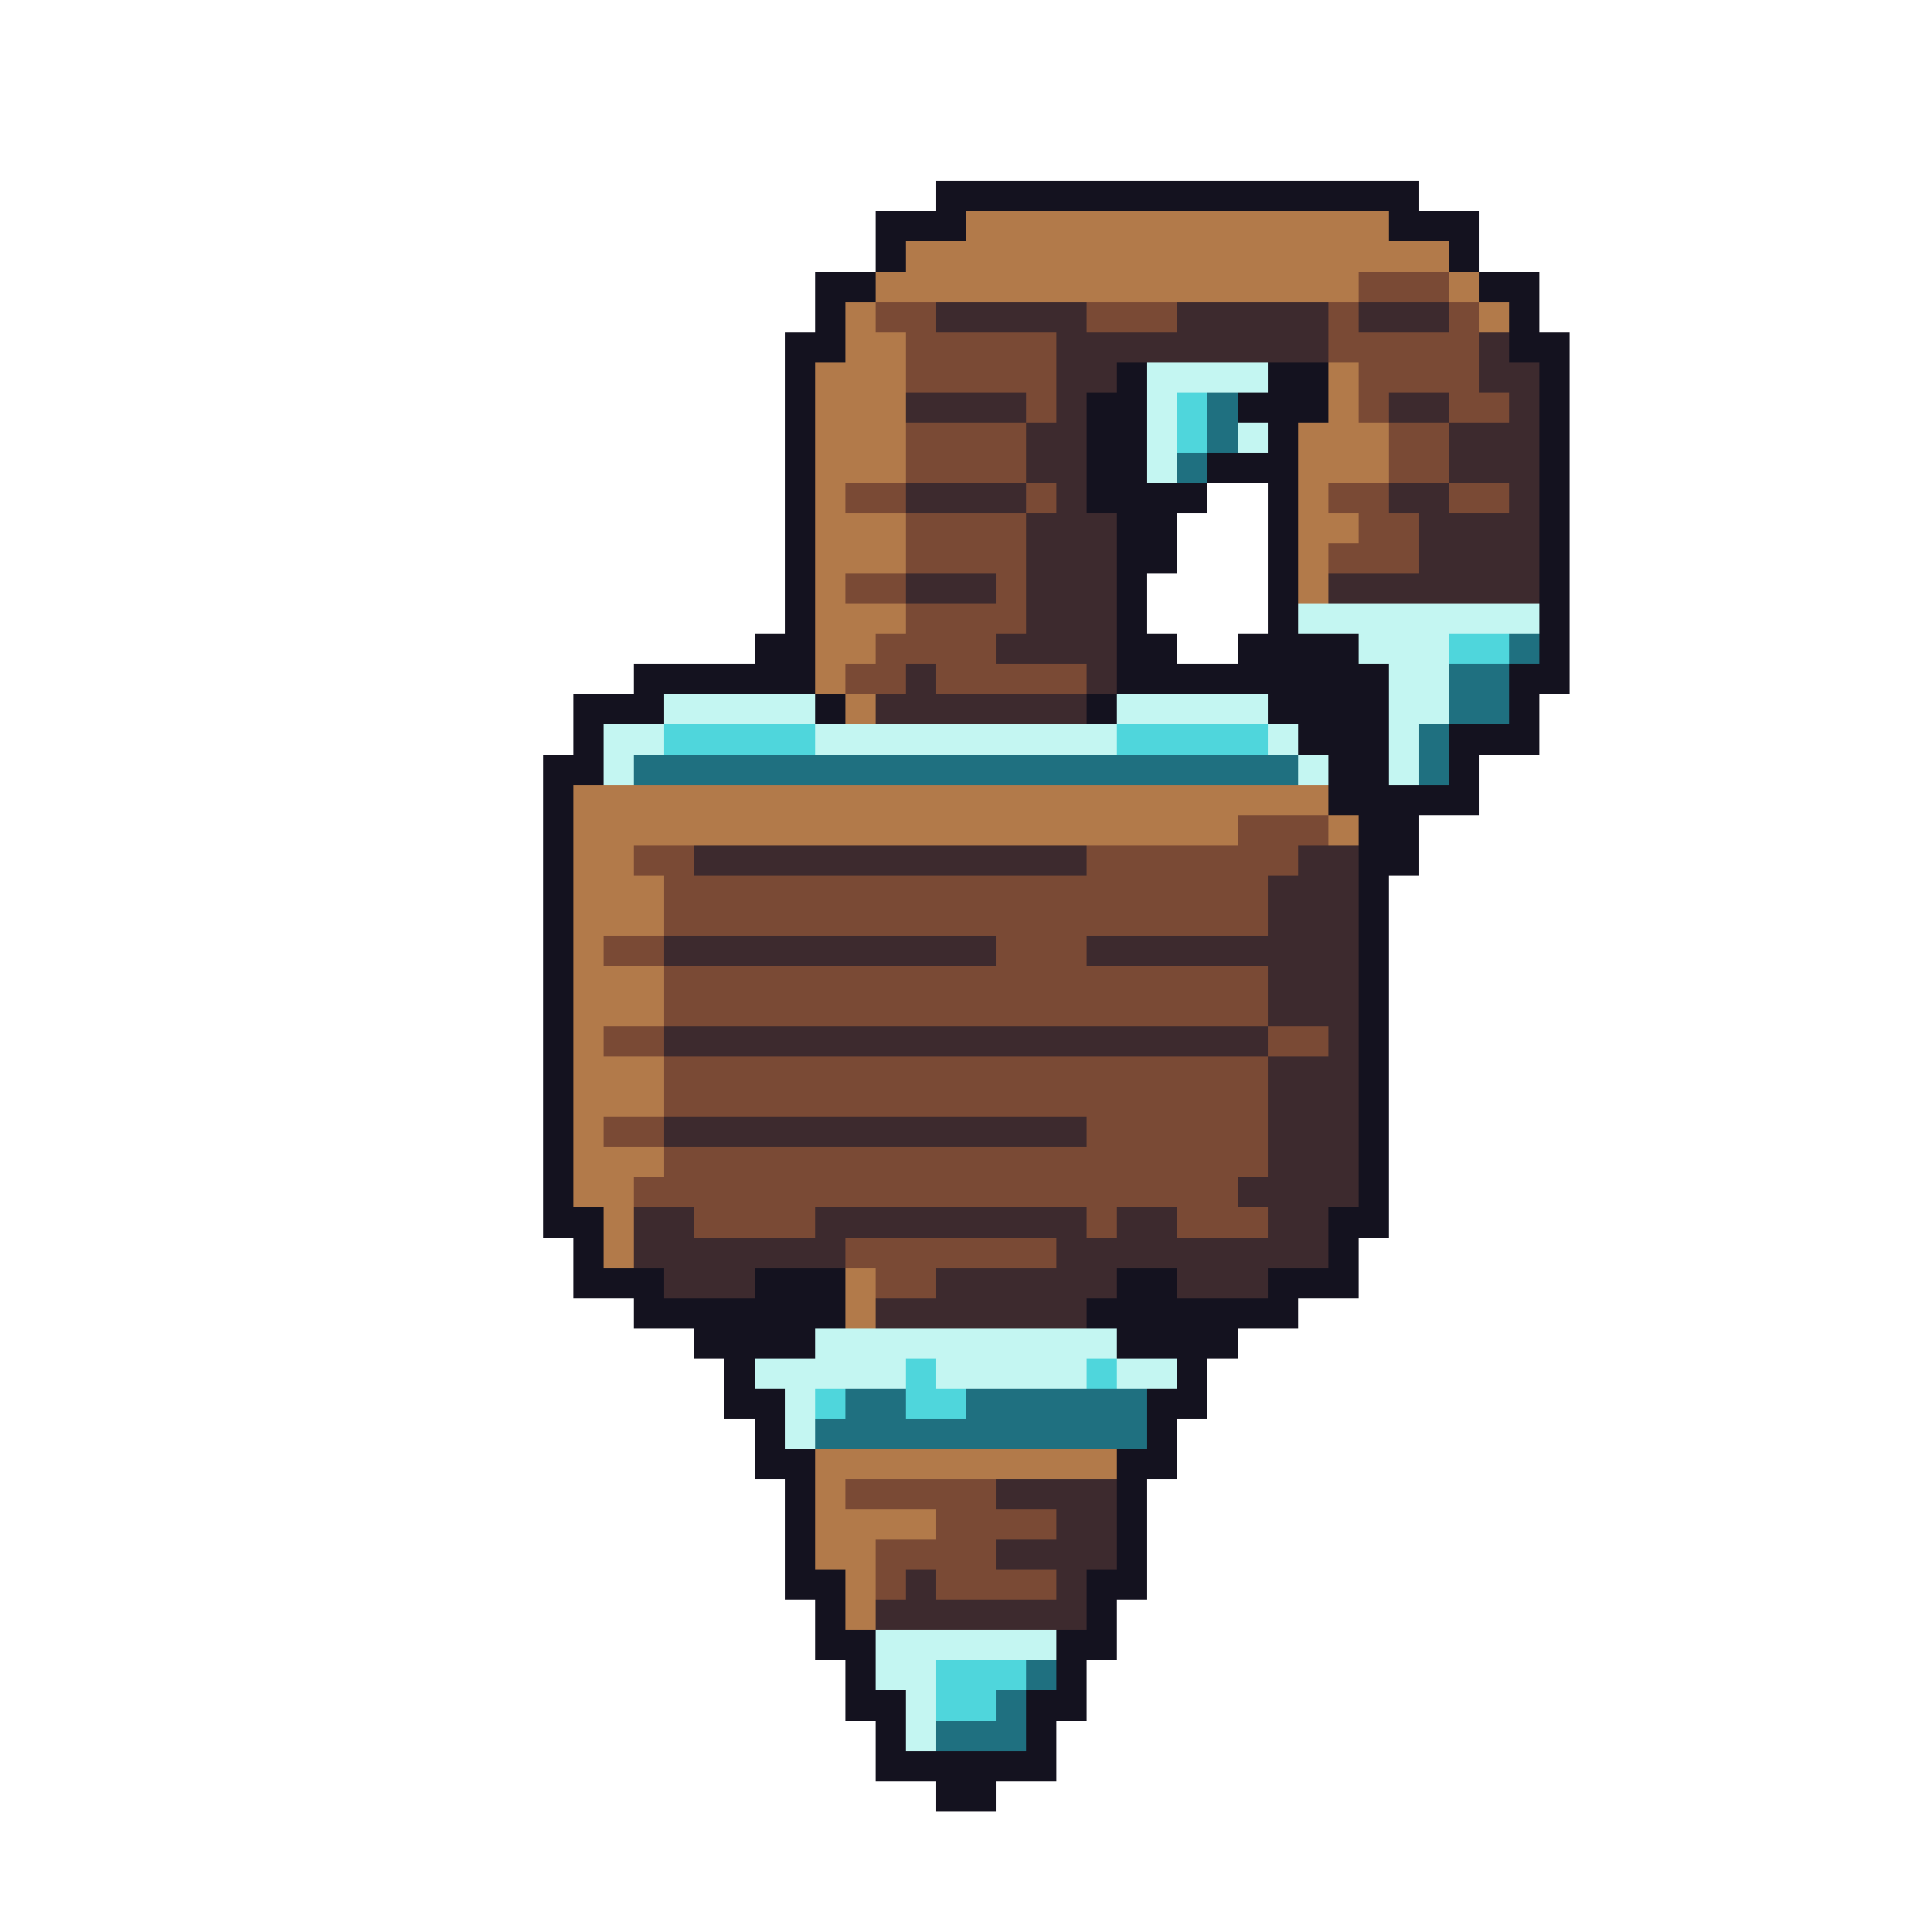
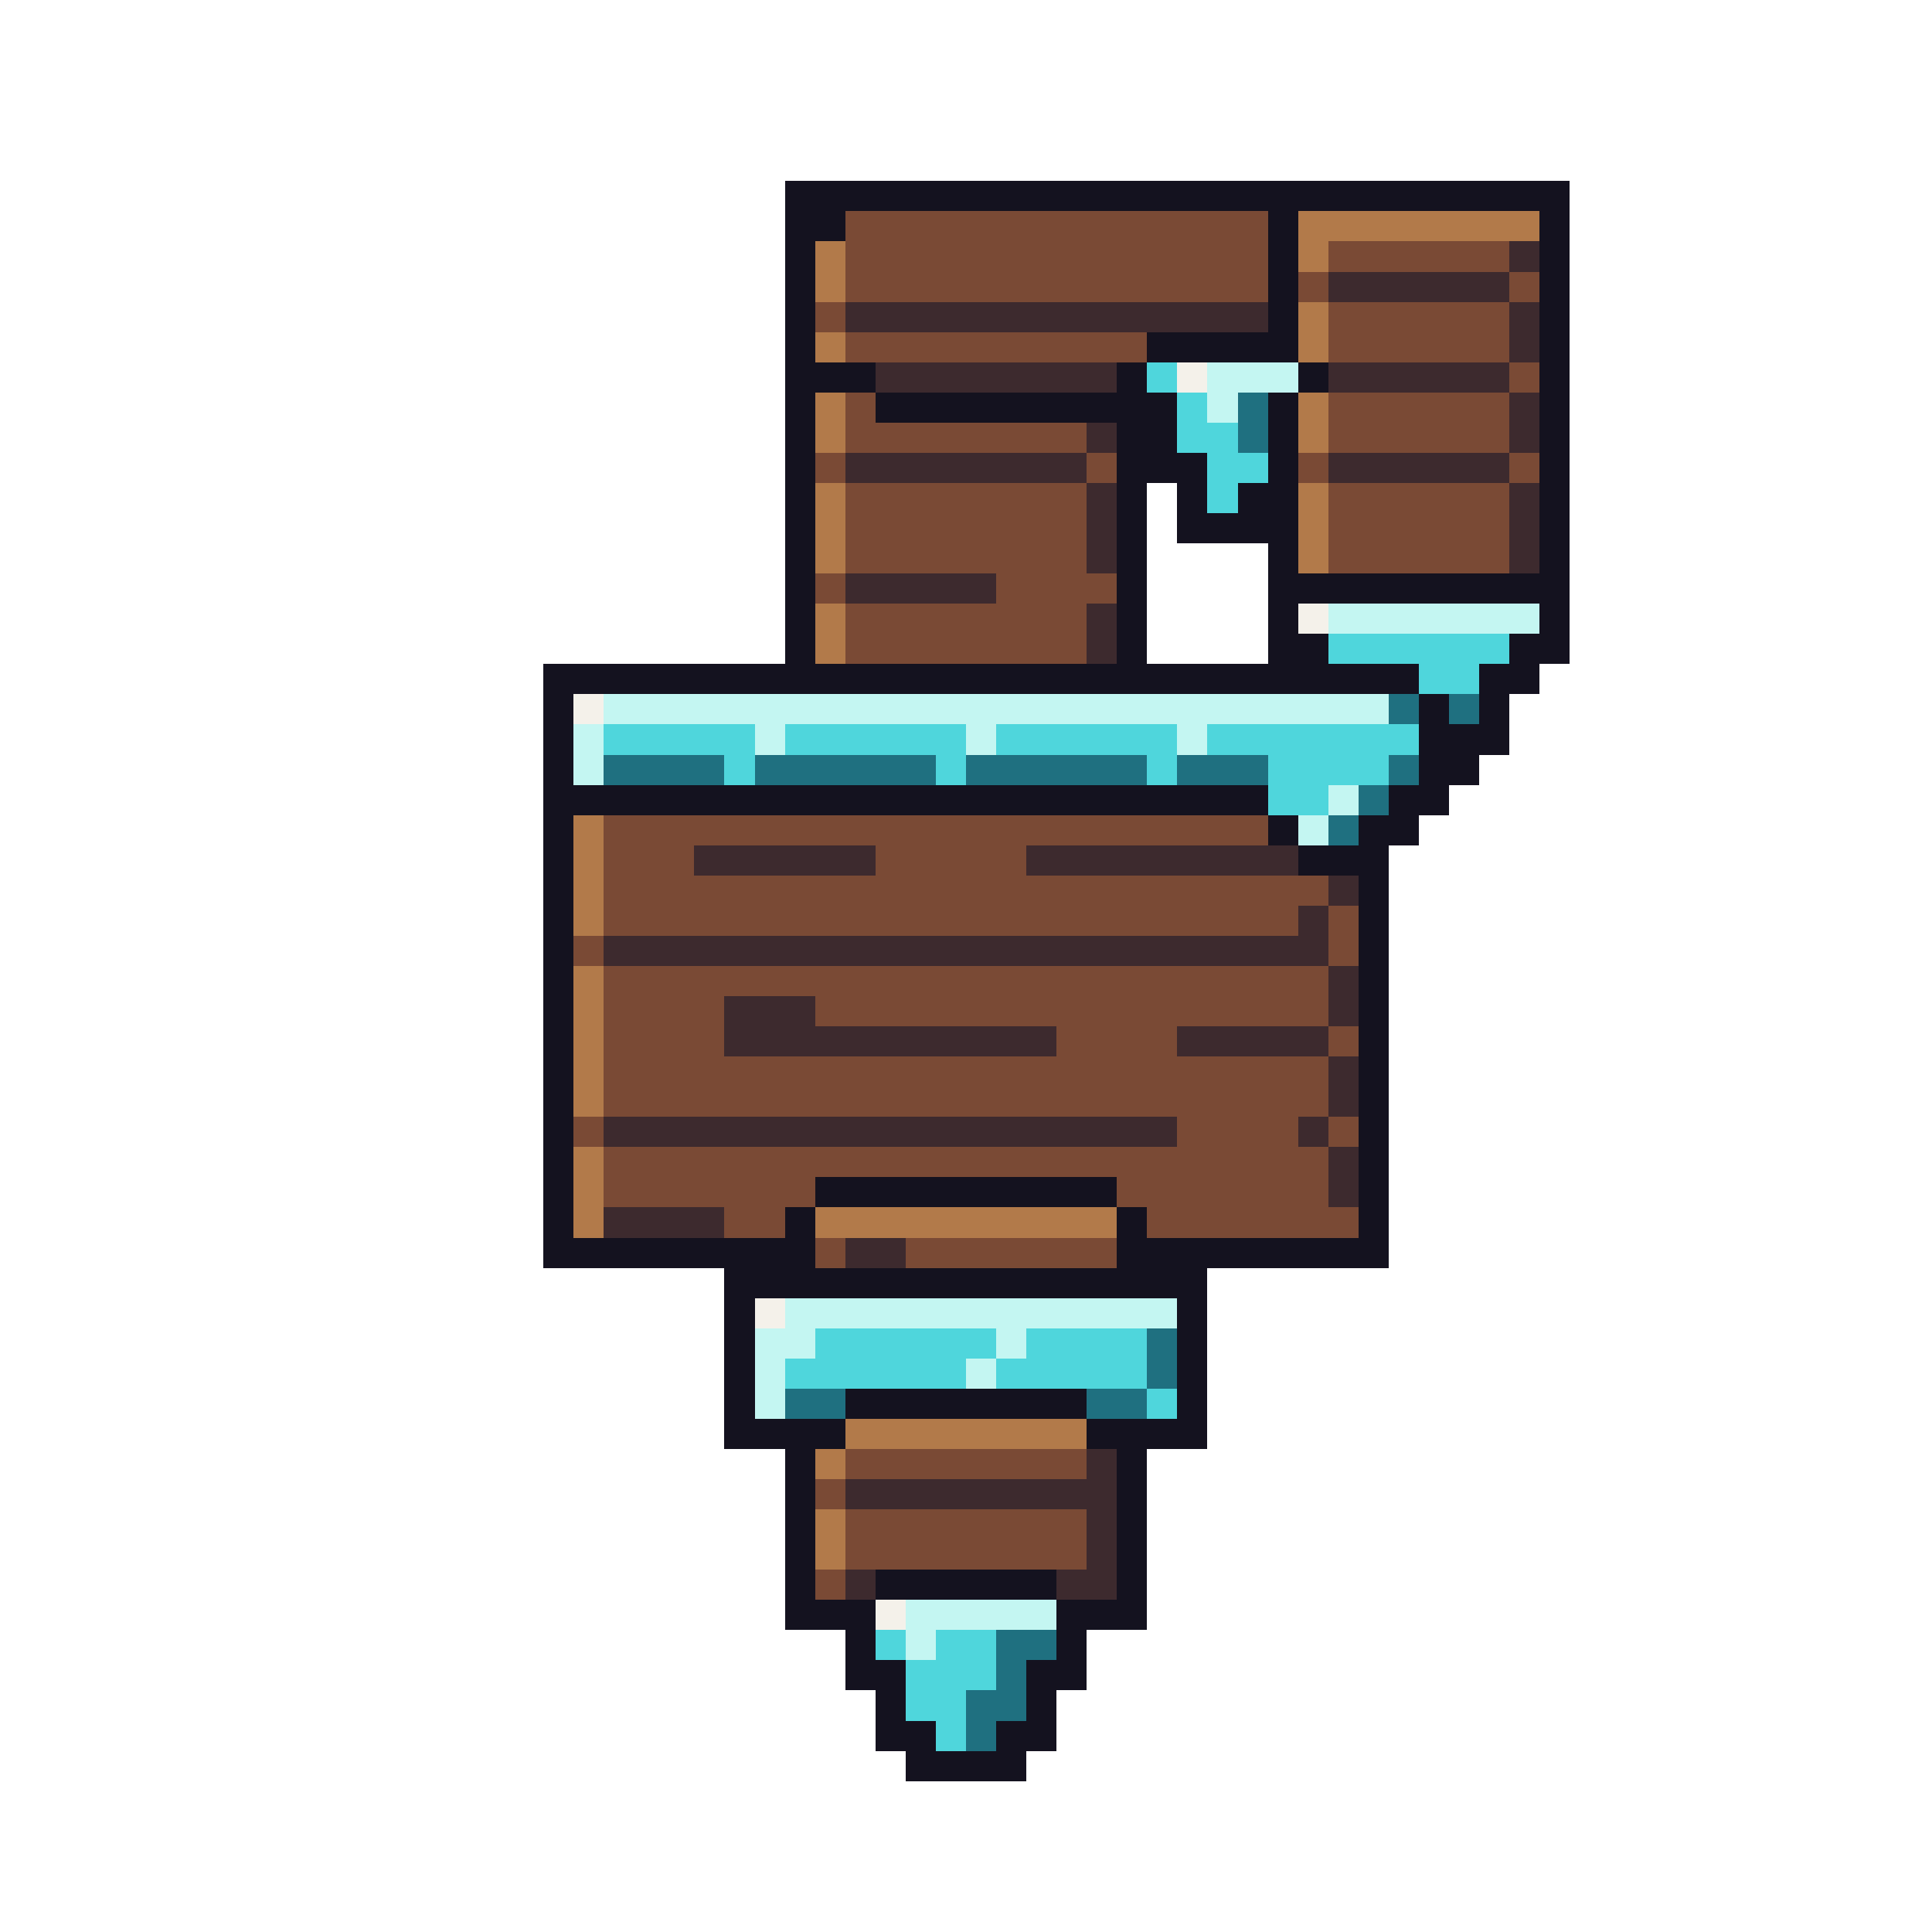
<svg xmlns="http://www.w3.org/2000/svg" width="64" height="64" viewBox="0 0 64 64" shape-rendering="crispEdges">
-   <rect x="31" y="6" width="16" height="1" fill="#14121f" />
-   <rect x="29" y="7" width="3" height="1" fill="#14121f" />
-   <rect x="32" y="7" width="14" height="1" fill="#b27a4a" />
-   <rect x="46" y="7" width="3" height="1" fill="#14121f" />
-   <rect x="29" y="8" width="1" height="1" fill="#14121f" />
-   <rect x="30" y="8" width="18" height="1" fill="#b27a4a" />
-   <rect x="48" y="8" width="1" height="1" fill="#14121f" />
-   <rect x="27" y="9" width="2" height="1" fill="#14121f" />
-   <rect x="29" y="9" width="16" height="1" fill="#b27a4a" />
-   <rect x="45" y="9" width="3" height="1" fill="#7a4a35" />
-   <rect x="48" y="9" width="1" height="1" fill="#b27a4a" />
-   <rect x="49" y="9" width="2" height="1" fill="#14121f" />
-   <rect x="27" y="10" width="1" height="1" fill="#14121f" />
-   <rect x="28" y="10" width="1" height="1" fill="#b27a4a" />
-   <rect x="29" y="10" width="2" height="1" fill="#7a4a35" />
-   <rect x="31" y="10" width="5" height="1" fill="#3d2a2e" />
-   <rect x="36" y="10" width="3" height="1" fill="#7a4a35" />
-   <rect x="39" y="10" width="5" height="1" fill="#3d2a2e" />
-   <rect x="44" y="10" width="1" height="1" fill="#7a4a35" />
-   <rect x="45" y="10" width="3" height="1" fill="#3d2a2e" />
-   <rect x="48" y="10" width="1" height="1" fill="#7a4a35" />
-   <rect x="49" y="10" width="1" height="1" fill="#b27a4a" />
-   <rect x="50" y="10" width="1" height="1" fill="#14121f" />
-   <rect x="26" y="11" width="2" height="1" fill="#14121f" />
-   <rect x="28" y="11" width="2" height="1" fill="#b27a4a" />
-   <rect x="30" y="11" width="5" height="1" fill="#7a4a35" />
-   <rect x="35" y="11" width="9" height="1" fill="#3d2a2e" />
-   <rect x="44" y="11" width="5" height="1" fill="#7a4a35" />
-   <rect x="49" y="11" width="1" height="1" fill="#3d2a2e" />
-   <rect x="50" y="11" width="2" height="1" fill="#14121f" />
-   <rect x="26" y="12" width="1" height="1" fill="#14121f" />
-   <rect x="27" y="12" width="3" height="1" fill="#b27a4a" />
-   <rect x="30" y="12" width="5" height="1" fill="#7a4a35" />
-   <rect x="35" y="12" width="2" height="1" fill="#3d2a2e" />
+   <rect x="26" y="6" width="26" height="1" fill="#14121f" />
+   <rect x="26" y="7" width="2" height="1" fill="#14121f" />
+   <rect x="28" y="7" width="14" height="1" fill="#7a4a35" />
+   <rect x="42" y="7" width="1" height="1" fill="#14121f" />
+   <rect x="43" y="7" width="8" height="1" fill="#b27a4a" />
+   <rect x="51" y="7" width="1" height="1" fill="#14121f" />
+   <rect x="26" y="8" width="1" height="1" fill="#14121f" />
+   <rect x="27" y="8" width="1" height="1" fill="#b27a4a" />
+   <rect x="28" y="8" width="14" height="1" fill="#7a4a35" />
+   <rect x="42" y="8" width="1" height="1" fill="#14121f" />
+   <rect x="43" y="8" width="1" height="1" fill="#b27a4a" />
+   <rect x="44" y="8" width="6" height="1" fill="#7a4a35" />
+   <rect x="50" y="8" width="1" height="1" fill="#3d2a2e" />
+   <rect x="51" y="8" width="1" height="1" fill="#14121f" />
+   <rect x="26" y="9" width="1" height="1" fill="#14121f" />
+   <rect x="27" y="9" width="1" height="1" fill="#b27a4a" />
+   <rect x="28" y="9" width="14" height="1" fill="#7a4a35" />
+   <rect x="42" y="9" width="1" height="1" fill="#14121f" />
+   <rect x="43" y="9" width="1" height="1" fill="#7a4a35" />
+   <rect x="44" y="9" width="6" height="1" fill="#3d2a2e" />
+   <rect x="50" y="9" width="1" height="1" fill="#7a4a35" />
+   <rect x="51" y="9" width="1" height="1" fill="#14121f" />
+   <rect x="26" y="10" width="1" height="1" fill="#14121f" />
+   <rect x="27" y="10" width="1" height="1" fill="#7a4a35" />
+   <rect x="28" y="10" width="14" height="1" fill="#3d2a2e" />
+   <rect x="42" y="10" width="1" height="1" fill="#14121f" />
+   <rect x="43" y="10" width="1" height="1" fill="#b27a4a" />
+   <rect x="44" y="10" width="6" height="1" fill="#7a4a35" />
+   <rect x="50" y="10" width="1" height="1" fill="#3d2a2e" />
+   <rect x="51" y="10" width="1" height="1" fill="#14121f" />
+   <rect x="26" y="11" width="1" height="1" fill="#14121f" />
+   <rect x="27" y="11" width="1" height="1" fill="#b27a4a" />
+   <rect x="28" y="11" width="10" height="1" fill="#7a4a35" />
+   <rect x="38" y="11" width="5" height="1" fill="#14121f" />
+   <rect x="43" y="11" width="1" height="1" fill="#b27a4a" />
+   <rect x="44" y="11" width="6" height="1" fill="#7a4a35" />
+   <rect x="50" y="11" width="1" height="1" fill="#3d2a2e" />
+   <rect x="51" y="11" width="1" height="1" fill="#14121f" />
+   <rect x="26" y="12" width="3" height="1" fill="#14121f" />
+   <rect x="29" y="12" width="8" height="1" fill="#3d2a2e" />
  <rect x="37" y="12" width="1" height="1" fill="#14121f" />
-   <rect x="38" y="12" width="4" height="1" fill="#c4f6f2" />
-   <rect x="42" y="12" width="2" height="1" fill="#14121f" />
-   <rect x="44" y="12" width="1" height="1" fill="#b27a4a" />
-   <rect x="45" y="12" width="4" height="1" fill="#7a4a35" />
-   <rect x="49" y="12" width="2" height="1" fill="#3d2a2e" />
+   <rect x="38" y="12" width="1" height="1" fill="#4fd6dc" />
+   <rect x="39" y="12" width="1" height="1" fill="#f4f1ea" />
+   <rect x="40" y="12" width="3" height="1" fill="#c4f6f2" />
+   <rect x="43" y="12" width="1" height="1" fill="#14121f" />
+   <rect x="44" y="12" width="6" height="1" fill="#3d2a2e" />
+   <rect x="50" y="12" width="1" height="1" fill="#7a4a35" />
  <rect x="51" y="12" width="1" height="1" fill="#14121f" />
  <rect x="26" y="13" width="1" height="1" fill="#14121f" />
-   <rect x="27" y="13" width="3" height="1" fill="#b27a4a" />
-   <rect x="30" y="13" width="4" height="1" fill="#3d2a2e" />
-   <rect x="34" y="13" width="1" height="1" fill="#7a4a35" />
-   <rect x="35" y="13" width="1" height="1" fill="#3d2a2e" />
-   <rect x="36" y="13" width="2" height="1" fill="#14121f" />
-   <rect x="38" y="13" width="1" height="1" fill="#c4f6f2" />
+   <rect x="27" y="13" width="1" height="1" fill="#b27a4a" />
+   <rect x="28" y="13" width="1" height="1" fill="#7a4a35" />
+   <rect x="29" y="13" width="10" height="1" fill="#14121f" />
  <rect x="39" y="13" width="1" height="1" fill="#4fd6dc" />
-   <rect x="40" y="13" width="1" height="1" fill="#1f7080" />
-   <rect x="41" y="13" width="3" height="1" fill="#14121f" />
-   <rect x="44" y="13" width="1" height="1" fill="#b27a4a" />
-   <rect x="45" y="13" width="1" height="1" fill="#7a4a35" />
-   <rect x="46" y="13" width="2" height="1" fill="#3d2a2e" />
-   <rect x="48" y="13" width="2" height="1" fill="#7a4a35" />
+   <rect x="40" y="13" width="1" height="1" fill="#c4f6f2" />
+   <rect x="41" y="13" width="1" height="1" fill="#1f7080" />
+   <rect x="42" y="13" width="1" height="1" fill="#14121f" />
+   <rect x="43" y="13" width="1" height="1" fill="#b27a4a" />
+   <rect x="44" y="13" width="6" height="1" fill="#7a4a35" />
  <rect x="50" y="13" width="1" height="1" fill="#3d2a2e" />
  <rect x="51" y="13" width="1" height="1" fill="#14121f" />
  <rect x="26" y="14" width="1" height="1" fill="#14121f" />
-   <rect x="27" y="14" width="3" height="1" fill="#b27a4a" />
-   <rect x="30" y="14" width="4" height="1" fill="#7a4a35" />
-   <rect x="34" y="14" width="2" height="1" fill="#3d2a2e" />
-   <rect x="36" y="14" width="2" height="1" fill="#14121f" />
-   <rect x="38" y="14" width="1" height="1" fill="#c4f6f2" />
-   <rect x="39" y="14" width="1" height="1" fill="#4fd6dc" />
-   <rect x="40" y="14" width="1" height="1" fill="#1f7080" />
-   <rect x="41" y="14" width="1" height="1" fill="#c4f6f2" />
+   <rect x="27" y="14" width="1" height="1" fill="#b27a4a" />
+   <rect x="28" y="14" width="8" height="1" fill="#7a4a35" />
+   <rect x="36" y="14" width="1" height="1" fill="#3d2a2e" />
+   <rect x="37" y="14" width="2" height="1" fill="#14121f" />
+   <rect x="39" y="14" width="2" height="1" fill="#4fd6dc" />
+   <rect x="41" y="14" width="1" height="1" fill="#1f7080" />
  <rect x="42" y="14" width="1" height="1" fill="#14121f" />
-   <rect x="43" y="14" width="3" height="1" fill="#b27a4a" />
-   <rect x="46" y="14" width="2" height="1" fill="#7a4a35" />
-   <rect x="48" y="14" width="3" height="1" fill="#3d2a2e" />
+   <rect x="43" y="14" width="1" height="1" fill="#b27a4a" />
+   <rect x="44" y="14" width="6" height="1" fill="#7a4a35" />
+   <rect x="50" y="14" width="1" height="1" fill="#3d2a2e" />
  <rect x="51" y="14" width="1" height="1" fill="#14121f" />
  <rect x="26" y="15" width="1" height="1" fill="#14121f" />
-   <rect x="27" y="15" width="3" height="1" fill="#b27a4a" />
-   <rect x="30" y="15" width="4" height="1" fill="#7a4a35" />
-   <rect x="34" y="15" width="2" height="1" fill="#3d2a2e" />
-   <rect x="36" y="15" width="2" height="1" fill="#14121f" />
-   <rect x="38" y="15" width="1" height="1" fill="#c4f6f2" />
-   <rect x="39" y="15" width="1" height="1" fill="#1f7080" />
-   <rect x="40" y="15" width="3" height="1" fill="#14121f" />
-   <rect x="43" y="15" width="3" height="1" fill="#b27a4a" />
-   <rect x="46" y="15" width="2" height="1" fill="#7a4a35" />
-   <rect x="48" y="15" width="3" height="1" fill="#3d2a2e" />
+   <rect x="27" y="15" width="1" height="1" fill="#7a4a35" />
+   <rect x="28" y="15" width="8" height="1" fill="#3d2a2e" />
+   <rect x="36" y="15" width="1" height="1" fill="#7a4a35" />
+   <rect x="37" y="15" width="3" height="1" fill="#14121f" />
+   <rect x="40" y="15" width="2" height="1" fill="#4fd6dc" />
+   <rect x="42" y="15" width="1" height="1" fill="#14121f" />
+   <rect x="43" y="15" width="1" height="1" fill="#7a4a35" />
+   <rect x="44" y="15" width="6" height="1" fill="#3d2a2e" />
+   <rect x="50" y="15" width="1" height="1" fill="#7a4a35" />
  <rect x="51" y="15" width="1" height="1" fill="#14121f" />
  <rect x="26" y="16" width="1" height="1" fill="#14121f" />
  <rect x="27" y="16" width="1" height="1" fill="#b27a4a" />
-   <rect x="28" y="16" width="2" height="1" fill="#7a4a35" />
-   <rect x="30" y="16" width="4" height="1" fill="#3d2a2e" />
-   <rect x="34" y="16" width="1" height="1" fill="#7a4a35" />
-   <rect x="35" y="16" width="1" height="1" fill="#3d2a2e" />
-   <rect x="36" y="16" width="4" height="1" fill="#14121f" />
-   <rect x="42" y="16" width="1" height="1" fill="#14121f" />
+   <rect x="28" y="16" width="8" height="1" fill="#7a4a35" />
+   <rect x="36" y="16" width="1" height="1" fill="#3d2a2e" />
+   <rect x="37" y="16" width="1" height="1" fill="#14121f" />
+   <rect x="39" y="16" width="1" height="1" fill="#14121f" />
+   <rect x="40" y="16" width="1" height="1" fill="#4fd6dc" />
+   <rect x="41" y="16" width="2" height="1" fill="#14121f" />
  <rect x="43" y="16" width="1" height="1" fill="#b27a4a" />
-   <rect x="44" y="16" width="2" height="1" fill="#7a4a35" />
-   <rect x="46" y="16" width="2" height="1" fill="#3d2a2e" />
-   <rect x="48" y="16" width="2" height="1" fill="#7a4a35" />
+   <rect x="44" y="16" width="6" height="1" fill="#7a4a35" />
  <rect x="50" y="16" width="1" height="1" fill="#3d2a2e" />
  <rect x="51" y="16" width="1" height="1" fill="#14121f" />
  <rect x="26" y="17" width="1" height="1" fill="#14121f" />
-   <rect x="27" y="17" width="3" height="1" fill="#b27a4a" />
-   <rect x="30" y="17" width="4" height="1" fill="#7a4a35" />
-   <rect x="34" y="17" width="3" height="1" fill="#3d2a2e" />
-   <rect x="37" y="17" width="2" height="1" fill="#14121f" />
-   <rect x="42" y="17" width="1" height="1" fill="#14121f" />
-   <rect x="43" y="17" width="2" height="1" fill="#b27a4a" />
-   <rect x="45" y="17" width="2" height="1" fill="#7a4a35" />
-   <rect x="47" y="17" width="4" height="1" fill="#3d2a2e" />
+   <rect x="27" y="17" width="1" height="1" fill="#b27a4a" />
+   <rect x="28" y="17" width="8" height="1" fill="#7a4a35" />
+   <rect x="36" y="17" width="1" height="1" fill="#3d2a2e" />
+   <rect x="37" y="17" width="1" height="1" fill="#14121f" />
+   <rect x="39" y="17" width="4" height="1" fill="#14121f" />
+   <rect x="43" y="17" width="1" height="1" fill="#b27a4a" />
+   <rect x="44" y="17" width="6" height="1" fill="#7a4a35" />
+   <rect x="50" y="17" width="1" height="1" fill="#3d2a2e" />
  <rect x="51" y="17" width="1" height="1" fill="#14121f" />
  <rect x="26" y="18" width="1" height="1" fill="#14121f" />
-   <rect x="27" y="18" width="3" height="1" fill="#b27a4a" />
-   <rect x="30" y="18" width="4" height="1" fill="#7a4a35" />
-   <rect x="34" y="18" width="3" height="1" fill="#3d2a2e" />
-   <rect x="37" y="18" width="2" height="1" fill="#14121f" />
+   <rect x="27" y="18" width="1" height="1" fill="#b27a4a" />
+   <rect x="28" y="18" width="8" height="1" fill="#7a4a35" />
+   <rect x="36" y="18" width="1" height="1" fill="#3d2a2e" />
+   <rect x="37" y="18" width="1" height="1" fill="#14121f" />
  <rect x="42" y="18" width="1" height="1" fill="#14121f" />
  <rect x="43" y="18" width="1" height="1" fill="#b27a4a" />
-   <rect x="44" y="18" width="3" height="1" fill="#7a4a35" />
-   <rect x="47" y="18" width="4" height="1" fill="#3d2a2e" />
+   <rect x="44" y="18" width="6" height="1" fill="#7a4a35" />
+   <rect x="50" y="18" width="1" height="1" fill="#3d2a2e" />
  <rect x="51" y="18" width="1" height="1" fill="#14121f" />
  <rect x="26" y="19" width="1" height="1" fill="#14121f" />
-   <rect x="27" y="19" width="1" height="1" fill="#b27a4a" />
-   <rect x="28" y="19" width="2" height="1" fill="#7a4a35" />
-   <rect x="30" y="19" width="3" height="1" fill="#3d2a2e" />
-   <rect x="33" y="19" width="1" height="1" fill="#7a4a35" />
-   <rect x="34" y="19" width="3" height="1" fill="#3d2a2e" />
+   <rect x="27" y="19" width="1" height="1" fill="#7a4a35" />
+   <rect x="28" y="19" width="5" height="1" fill="#3d2a2e" />
+   <rect x="33" y="19" width="4" height="1" fill="#7a4a35" />
  <rect x="37" y="19" width="1" height="1" fill="#14121f" />
-   <rect x="42" y="19" width="1" height="1" fill="#14121f" />
-   <rect x="43" y="19" width="1" height="1" fill="#b27a4a" />
-   <rect x="44" y="19" width="7" height="1" fill="#3d2a2e" />
-   <rect x="51" y="19" width="1" height="1" fill="#14121f" />
+   <rect x="42" y="19" width="10" height="1" fill="#14121f" />
  <rect x="26" y="20" width="1" height="1" fill="#14121f" />
-   <rect x="27" y="20" width="3" height="1" fill="#b27a4a" />
-   <rect x="30" y="20" width="4" height="1" fill="#7a4a35" />
-   <rect x="34" y="20" width="3" height="1" fill="#3d2a2e" />
+   <rect x="27" y="20" width="1" height="1" fill="#b27a4a" />
+   <rect x="28" y="20" width="8" height="1" fill="#7a4a35" />
+   <rect x="36" y="20" width="1" height="1" fill="#3d2a2e" />
  <rect x="37" y="20" width="1" height="1" fill="#14121f" />
  <rect x="42" y="20" width="1" height="1" fill="#14121f" />
-   <rect x="43" y="20" width="8" height="1" fill="#c4f6f2" />
+   <rect x="43" y="20" width="1" height="1" fill="#f4f1ea" />
+   <rect x="44" y="20" width="7" height="1" fill="#c4f6f2" />
  <rect x="51" y="20" width="1" height="1" fill="#14121f" />
-   <rect x="25" y="21" width="2" height="1" fill="#14121f" />
-   <rect x="27" y="21" width="2" height="1" fill="#b27a4a" />
-   <rect x="29" y="21" width="4" height="1" fill="#7a4a35" />
-   <rect x="33" y="21" width="4" height="1" fill="#3d2a2e" />
-   <rect x="37" y="21" width="2" height="1" fill="#14121f" />
-   <rect x="41" y="21" width="4" height="1" fill="#14121f" />
-   <rect x="45" y="21" width="3" height="1" fill="#c4f6f2" />
-   <rect x="48" y="21" width="2" height="1" fill="#4fd6dc" />
-   <rect x="50" y="21" width="1" height="1" fill="#1f7080" />
-   <rect x="51" y="21" width="1" height="1" fill="#14121f" />
-   <rect x="21" y="22" width="6" height="1" fill="#14121f" />
-   <rect x="27" y="22" width="1" height="1" fill="#b27a4a" />
-   <rect x="28" y="22" width="2" height="1" fill="#7a4a35" />
-   <rect x="30" y="22" width="1" height="1" fill="#3d2a2e" />
-   <rect x="31" y="22" width="5" height="1" fill="#7a4a35" />
-   <rect x="36" y="22" width="1" height="1" fill="#3d2a2e" />
-   <rect x="37" y="22" width="9" height="1" fill="#14121f" />
-   <rect x="46" y="22" width="2" height="1" fill="#c4f6f2" />
-   <rect x="48" y="22" width="2" height="1" fill="#1f7080" />
-   <rect x="50" y="22" width="2" height="1" fill="#14121f" />
-   <rect x="19" y="23" width="3" height="1" fill="#14121f" />
-   <rect x="22" y="23" width="5" height="1" fill="#c4f6f2" />
-   <rect x="27" y="23" width="1" height="1" fill="#14121f" />
-   <rect x="28" y="23" width="1" height="1" fill="#b27a4a" />
-   <rect x="29" y="23" width="7" height="1" fill="#3d2a2e" />
-   <rect x="36" y="23" width="1" height="1" fill="#14121f" />
-   <rect x="37" y="23" width="5" height="1" fill="#c4f6f2" />
-   <rect x="42" y="23" width="4" height="1" fill="#14121f" />
-   <rect x="46" y="23" width="2" height="1" fill="#c4f6f2" />
-   <rect x="48" y="23" width="2" height="1" fill="#1f7080" />
-   <rect x="50" y="23" width="1" height="1" fill="#14121f" />
-   <rect x="19" y="24" width="1" height="1" fill="#14121f" />
-   <rect x="20" y="24" width="2" height="1" fill="#c4f6f2" />
-   <rect x="22" y="24" width="5" height="1" fill="#4fd6dc" />
-   <rect x="27" y="24" width="10" height="1" fill="#c4f6f2" />
-   <rect x="37" y="24" width="5" height="1" fill="#4fd6dc" />
-   <rect x="42" y="24" width="1" height="1" fill="#c4f6f2" />
-   <rect x="43" y="24" width="3" height="1" fill="#14121f" />
-   <rect x="46" y="24" width="1" height="1" fill="#c4f6f2" />
-   <rect x="47" y="24" width="1" height="1" fill="#1f7080" />
-   <rect x="48" y="24" width="3" height="1" fill="#14121f" />
-   <rect x="18" y="25" width="2" height="1" fill="#14121f" />
-   <rect x="20" y="25" width="1" height="1" fill="#c4f6f2" />
-   <rect x="21" y="25" width="22" height="1" fill="#1f7080" />
-   <rect x="43" y="25" width="1" height="1" fill="#c4f6f2" />
-   <rect x="44" y="25" width="2" height="1" fill="#14121f" />
-   <rect x="46" y="25" width="1" height="1" fill="#c4f6f2" />
-   <rect x="47" y="25" width="1" height="1" fill="#1f7080" />
-   <rect x="48" y="25" width="1" height="1" fill="#14121f" />
-   <rect x="18" y="26" width="1" height="1" fill="#14121f" />
-   <rect x="19" y="26" width="25" height="1" fill="#b27a4a" />
-   <rect x="44" y="26" width="5" height="1" fill="#14121f" />
+   <rect x="26" y="21" width="1" height="1" fill="#14121f" />
+   <rect x="27" y="21" width="1" height="1" fill="#b27a4a" />
+   <rect x="28" y="21" width="8" height="1" fill="#7a4a35" />
+   <rect x="36" y="21" width="1" height="1" fill="#3d2a2e" />
+   <rect x="37" y="21" width="1" height="1" fill="#14121f" />
+   <rect x="42" y="21" width="2" height="1" fill="#14121f" />
+   <rect x="44" y="21" width="6" height="1" fill="#4fd6dc" />
+   <rect x="50" y="21" width="2" height="1" fill="#14121f" />
+   <rect x="18" y="22" width="29" height="1" fill="#14121f" />
+   <rect x="47" y="22" width="2" height="1" fill="#4fd6dc" />
+   <rect x="49" y="22" width="2" height="1" fill="#14121f" />
+   <rect x="18" y="23" width="1" height="1" fill="#14121f" />
+   <rect x="19" y="23" width="1" height="1" fill="#f4f1ea" />
+   <rect x="20" y="23" width="26" height="1" fill="#c4f6f2" />
+   <rect x="46" y="23" width="1" height="1" fill="#1f7080" />
+   <rect x="47" y="23" width="1" height="1" fill="#14121f" />
+   <rect x="48" y="23" width="1" height="1" fill="#1f7080" />
+   <rect x="49" y="23" width="1" height="1" fill="#14121f" />
+   <rect x="18" y="24" width="1" height="1" fill="#14121f" />
+   <rect x="19" y="24" width="1" height="1" fill="#c4f6f2" />
+   <rect x="20" y="24" width="5" height="1" fill="#4fd6dc" />
+   <rect x="25" y="24" width="1" height="1" fill="#c4f6f2" />
+   <rect x="26" y="24" width="6" height="1" fill="#4fd6dc" />
+   <rect x="32" y="24" width="1" height="1" fill="#c4f6f2" />
+   <rect x="33" y="24" width="6" height="1" fill="#4fd6dc" />
+   <rect x="39" y="24" width="1" height="1" fill="#c4f6f2" />
+   <rect x="40" y="24" width="7" height="1" fill="#4fd6dc" />
+   <rect x="47" y="24" width="3" height="1" fill="#14121f" />
+   <rect x="18" y="25" width="1" height="1" fill="#14121f" />
+   <rect x="19" y="25" width="1" height="1" fill="#c4f6f2" />
+   <rect x="20" y="25" width="4" height="1" fill="#1f7080" />
+   <rect x="24" y="25" width="1" height="1" fill="#4fd6dc" />
+   <rect x="25" y="25" width="6" height="1" fill="#1f7080" />
+   <rect x="31" y="25" width="1" height="1" fill="#4fd6dc" />
+   <rect x="32" y="25" width="6" height="1" fill="#1f7080" />
+   <rect x="38" y="25" width="1" height="1" fill="#4fd6dc" />
+   <rect x="39" y="25" width="3" height="1" fill="#1f7080" />
+   <rect x="42" y="25" width="4" height="1" fill="#4fd6dc" />
+   <rect x="46" y="25" width="1" height="1" fill="#1f7080" />
+   <rect x="47" y="25" width="2" height="1" fill="#14121f" />
+   <rect x="18" y="26" width="24" height="1" fill="#14121f" />
+   <rect x="42" y="26" width="2" height="1" fill="#4fd6dc" />
+   <rect x="44" y="26" width="1" height="1" fill="#c4f6f2" />
+   <rect x="45" y="26" width="1" height="1" fill="#1f7080" />
+   <rect x="46" y="26" width="2" height="1" fill="#14121f" />
  <rect x="18" y="27" width="1" height="1" fill="#14121f" />
-   <rect x="19" y="27" width="22" height="1" fill="#b27a4a" />
-   <rect x="41" y="27" width="3" height="1" fill="#7a4a35" />
-   <rect x="44" y="27" width="1" height="1" fill="#b27a4a" />
+   <rect x="19" y="27" width="1" height="1" fill="#b27a4a" />
+   <rect x="20" y="27" width="22" height="1" fill="#7a4a35" />
+   <rect x="42" y="27" width="1" height="1" fill="#14121f" />
+   <rect x="43" y="27" width="1" height="1" fill="#c4f6f2" />
+   <rect x="44" y="27" width="1" height="1" fill="#1f7080" />
  <rect x="45" y="27" width="2" height="1" fill="#14121f" />
  <rect x="18" y="28" width="1" height="1" fill="#14121f" />
-   <rect x="19" y="28" width="2" height="1" fill="#b27a4a" />
-   <rect x="21" y="28" width="2" height="1" fill="#7a4a35" />
-   <rect x="23" y="28" width="13" height="1" fill="#3d2a2e" />
-   <rect x="36" y="28" width="7" height="1" fill="#7a4a35" />
-   <rect x="43" y="28" width="2" height="1" fill="#3d2a2e" />
-   <rect x="45" y="28" width="2" height="1" fill="#14121f" />
+   <rect x="19" y="28" width="1" height="1" fill="#b27a4a" />
+   <rect x="20" y="28" width="3" height="1" fill="#7a4a35" />
+   <rect x="23" y="28" width="6" height="1" fill="#3d2a2e" />
+   <rect x="29" y="28" width="5" height="1" fill="#7a4a35" />
+   <rect x="34" y="28" width="9" height="1" fill="#3d2a2e" />
+   <rect x="43" y="28" width="3" height="1" fill="#14121f" />
  <rect x="18" y="29" width="1" height="1" fill="#14121f" />
-   <rect x="19" y="29" width="3" height="1" fill="#b27a4a" />
-   <rect x="22" y="29" width="20" height="1" fill="#7a4a35" />
-   <rect x="42" y="29" width="3" height="1" fill="#3d2a2e" />
+   <rect x="19" y="29" width="1" height="1" fill="#b27a4a" />
+   <rect x="20" y="29" width="24" height="1" fill="#7a4a35" />
+   <rect x="44" y="29" width="1" height="1" fill="#3d2a2e" />
  <rect x="45" y="29" width="1" height="1" fill="#14121f" />
  <rect x="18" y="30" width="1" height="1" fill="#14121f" />
-   <rect x="19" y="30" width="3" height="1" fill="#b27a4a" />
-   <rect x="22" y="30" width="20" height="1" fill="#7a4a35" />
-   <rect x="42" y="30" width="3" height="1" fill="#3d2a2e" />
+   <rect x="19" y="30" width="1" height="1" fill="#b27a4a" />
+   <rect x="20" y="30" width="23" height="1" fill="#7a4a35" />
+   <rect x="43" y="30" width="1" height="1" fill="#3d2a2e" />
+   <rect x="44" y="30" width="1" height="1" fill="#7a4a35" />
  <rect x="45" y="30" width="1" height="1" fill="#14121f" />
  <rect x="18" y="31" width="1" height="1" fill="#14121f" />
-   <rect x="19" y="31" width="1" height="1" fill="#b27a4a" />
-   <rect x="20" y="31" width="2" height="1" fill="#7a4a35" />
-   <rect x="22" y="31" width="11" height="1" fill="#3d2a2e" />
-   <rect x="33" y="31" width="3" height="1" fill="#7a4a35" />
-   <rect x="36" y="31" width="9" height="1" fill="#3d2a2e" />
+   <rect x="19" y="31" width="1" height="1" fill="#7a4a35" />
+   <rect x="20" y="31" width="24" height="1" fill="#3d2a2e" />
+   <rect x="44" y="31" width="1" height="1" fill="#7a4a35" />
  <rect x="45" y="31" width="1" height="1" fill="#14121f" />
  <rect x="18" y="32" width="1" height="1" fill="#14121f" />
-   <rect x="19" y="32" width="3" height="1" fill="#b27a4a" />
-   <rect x="22" y="32" width="20" height="1" fill="#7a4a35" />
-   <rect x="42" y="32" width="3" height="1" fill="#3d2a2e" />
+   <rect x="19" y="32" width="1" height="1" fill="#b27a4a" />
+   <rect x="20" y="32" width="24" height="1" fill="#7a4a35" />
+   <rect x="44" y="32" width="1" height="1" fill="#3d2a2e" />
  <rect x="45" y="32" width="1" height="1" fill="#14121f" />
  <rect x="18" y="33" width="1" height="1" fill="#14121f" />
-   <rect x="19" y="33" width="3" height="1" fill="#b27a4a" />
-   <rect x="22" y="33" width="20" height="1" fill="#7a4a35" />
-   <rect x="42" y="33" width="3" height="1" fill="#3d2a2e" />
+   <rect x="19" y="33" width="1" height="1" fill="#b27a4a" />
+   <rect x="20" y="33" width="4" height="1" fill="#7a4a35" />
+   <rect x="24" y="33" width="3" height="1" fill="#3d2a2e" />
+   <rect x="27" y="33" width="17" height="1" fill="#7a4a35" />
+   <rect x="44" y="33" width="1" height="1" fill="#3d2a2e" />
  <rect x="45" y="33" width="1" height="1" fill="#14121f" />
  <rect x="18" y="34" width="1" height="1" fill="#14121f" />
  <rect x="19" y="34" width="1" height="1" fill="#b27a4a" />
-   <rect x="20" y="34" width="2" height="1" fill="#7a4a35" />
-   <rect x="22" y="34" width="20" height="1" fill="#3d2a2e" />
-   <rect x="42" y="34" width="2" height="1" fill="#7a4a35" />
-   <rect x="44" y="34" width="1" height="1" fill="#3d2a2e" />
+   <rect x="20" y="34" width="4" height="1" fill="#7a4a35" />
+   <rect x="24" y="34" width="11" height="1" fill="#3d2a2e" />
+   <rect x="35" y="34" width="4" height="1" fill="#7a4a35" />
+   <rect x="39" y="34" width="5" height="1" fill="#3d2a2e" />
+   <rect x="44" y="34" width="1" height="1" fill="#7a4a35" />
  <rect x="45" y="34" width="1" height="1" fill="#14121f" />
  <rect x="18" y="35" width="1" height="1" fill="#14121f" />
-   <rect x="19" y="35" width="3" height="1" fill="#b27a4a" />
-   <rect x="22" y="35" width="20" height="1" fill="#7a4a35" />
-   <rect x="42" y="35" width="3" height="1" fill="#3d2a2e" />
+   <rect x="19" y="35" width="1" height="1" fill="#b27a4a" />
+   <rect x="20" y="35" width="24" height="1" fill="#7a4a35" />
+   <rect x="44" y="35" width="1" height="1" fill="#3d2a2e" />
  <rect x="45" y="35" width="1" height="1" fill="#14121f" />
  <rect x="18" y="36" width="1" height="1" fill="#14121f" />
-   <rect x="19" y="36" width="3" height="1" fill="#b27a4a" />
-   <rect x="22" y="36" width="20" height="1" fill="#7a4a35" />
-   <rect x="42" y="36" width="3" height="1" fill="#3d2a2e" />
+   <rect x="19" y="36" width="1" height="1" fill="#b27a4a" />
+   <rect x="20" y="36" width="24" height="1" fill="#7a4a35" />
+   <rect x="44" y="36" width="1" height="1" fill="#3d2a2e" />
  <rect x="45" y="36" width="1" height="1" fill="#14121f" />
  <rect x="18" y="37" width="1" height="1" fill="#14121f" />
-   <rect x="19" y="37" width="1" height="1" fill="#b27a4a" />
-   <rect x="20" y="37" width="2" height="1" fill="#7a4a35" />
-   <rect x="22" y="37" width="14" height="1" fill="#3d2a2e" />
-   <rect x="36" y="37" width="6" height="1" fill="#7a4a35" />
-   <rect x="42" y="37" width="3" height="1" fill="#3d2a2e" />
+   <rect x="19" y="37" width="1" height="1" fill="#7a4a35" />
+   <rect x="20" y="37" width="19" height="1" fill="#3d2a2e" />
+   <rect x="39" y="37" width="4" height="1" fill="#7a4a35" />
+   <rect x="43" y="37" width="1" height="1" fill="#3d2a2e" />
+   <rect x="44" y="37" width="1" height="1" fill="#7a4a35" />
  <rect x="45" y="37" width="1" height="1" fill="#14121f" />
  <rect x="18" y="38" width="1" height="1" fill="#14121f" />
-   <rect x="19" y="38" width="3" height="1" fill="#b27a4a" />
-   <rect x="22" y="38" width="20" height="1" fill="#7a4a35" />
-   <rect x="42" y="38" width="3" height="1" fill="#3d2a2e" />
+   <rect x="19" y="38" width="1" height="1" fill="#b27a4a" />
+   <rect x="20" y="38" width="24" height="1" fill="#7a4a35" />
+   <rect x="44" y="38" width="1" height="1" fill="#3d2a2e" />
  <rect x="45" y="38" width="1" height="1" fill="#14121f" />
  <rect x="18" y="39" width="1" height="1" fill="#14121f" />
-   <rect x="19" y="39" width="2" height="1" fill="#b27a4a" />
-   <rect x="21" y="39" width="20" height="1" fill="#7a4a35" />
-   <rect x="41" y="39" width="4" height="1" fill="#3d2a2e" />
+   <rect x="19" y="39" width="1" height="1" fill="#b27a4a" />
+   <rect x="20" y="39" width="7" height="1" fill="#7a4a35" />
+   <rect x="27" y="39" width="10" height="1" fill="#14121f" />
+   <rect x="37" y="39" width="7" height="1" fill="#7a4a35" />
+   <rect x="44" y="39" width="1" height="1" fill="#3d2a2e" />
  <rect x="45" y="39" width="1" height="1" fill="#14121f" />
-   <rect x="18" y="40" width="2" height="1" fill="#14121f" />
-   <rect x="20" y="40" width="1" height="1" fill="#b27a4a" />
-   <rect x="21" y="40" width="2" height="1" fill="#3d2a2e" />
-   <rect x="23" y="40" width="4" height="1" fill="#7a4a35" />
-   <rect x="27" y="40" width="9" height="1" fill="#3d2a2e" />
-   <rect x="36" y="40" width="1" height="1" fill="#7a4a35" />
-   <rect x="37" y="40" width="2" height="1" fill="#3d2a2e" />
-   <rect x="39" y="40" width="3" height="1" fill="#7a4a35" />
-   <rect x="42" y="40" width="2" height="1" fill="#3d2a2e" />
-   <rect x="44" y="40" width="2" height="1" fill="#14121f" />
-   <rect x="19" y="41" width="1" height="1" fill="#14121f" />
-   <rect x="20" y="41" width="1" height="1" fill="#b27a4a" />
-   <rect x="21" y="41" width="7" height="1" fill="#3d2a2e" />
-   <rect x="28" y="41" width="7" height="1" fill="#7a4a35" />
-   <rect x="35" y="41" width="9" height="1" fill="#3d2a2e" />
-   <rect x="44" y="41" width="1" height="1" fill="#14121f" />
-   <rect x="19" y="42" width="3" height="1" fill="#14121f" />
-   <rect x="22" y="42" width="3" height="1" fill="#3d2a2e" />
-   <rect x="25" y="42" width="3" height="1" fill="#14121f" />
-   <rect x="28" y="42" width="1" height="1" fill="#b27a4a" />
-   <rect x="29" y="42" width="2" height="1" fill="#7a4a35" />
-   <rect x="31" y="42" width="6" height="1" fill="#3d2a2e" />
-   <rect x="37" y="42" width="2" height="1" fill="#14121f" />
-   <rect x="39" y="42" width="3" height="1" fill="#3d2a2e" />
-   <rect x="42" y="42" width="3" height="1" fill="#14121f" />
-   <rect x="21" y="43" width="7" height="1" fill="#14121f" />
-   <rect x="28" y="43" width="1" height="1" fill="#b27a4a" />
-   <rect x="29" y="43" width="7" height="1" fill="#3d2a2e" />
-   <rect x="36" y="43" width="7" height="1" fill="#14121f" />
-   <rect x="23" y="44" width="4" height="1" fill="#14121f" />
-   <rect x="27" y="44" width="10" height="1" fill="#c4f6f2" />
-   <rect x="37" y="44" width="4" height="1" fill="#14121f" />
+   <rect x="18" y="40" width="1" height="1" fill="#14121f" />
+   <rect x="19" y="40" width="1" height="1" fill="#b27a4a" />
+   <rect x="20" y="40" width="4" height="1" fill="#3d2a2e" />
+   <rect x="24" y="40" width="2" height="1" fill="#7a4a35" />
+   <rect x="26" y="40" width="1" height="1" fill="#14121f" />
+   <rect x="27" y="40" width="10" height="1" fill="#b27a4a" />
+   <rect x="37" y="40" width="1" height="1" fill="#14121f" />
+   <rect x="38" y="40" width="7" height="1" fill="#7a4a35" />
+   <rect x="45" y="40" width="1" height="1" fill="#14121f" />
+   <rect x="18" y="41" width="9" height="1" fill="#14121f" />
+   <rect x="27" y="41" width="1" height="1" fill="#7a4a35" />
+   <rect x="28" y="41" width="2" height="1" fill="#3d2a2e" />
+   <rect x="30" y="41" width="7" height="1" fill="#7a4a35" />
+   <rect x="37" y="41" width="9" height="1" fill="#14121f" />
+   <rect x="24" y="42" width="16" height="1" fill="#14121f" />
+   <rect x="24" y="43" width="1" height="1" fill="#14121f" />
+   <rect x="25" y="43" width="1" height="1" fill="#f4f1ea" />
+   <rect x="26" y="43" width="13" height="1" fill="#c4f6f2" />
+   <rect x="39" y="43" width="1" height="1" fill="#14121f" />
+   <rect x="24" y="44" width="1" height="1" fill="#14121f" />
+   <rect x="25" y="44" width="2" height="1" fill="#c4f6f2" />
+   <rect x="27" y="44" width="6" height="1" fill="#4fd6dc" />
+   <rect x="33" y="44" width="1" height="1" fill="#c4f6f2" />
+   <rect x="34" y="44" width="4" height="1" fill="#4fd6dc" />
+   <rect x="38" y="44" width="1" height="1" fill="#1f7080" />
+   <rect x="39" y="44" width="1" height="1" fill="#14121f" />
  <rect x="24" y="45" width="1" height="1" fill="#14121f" />
-   <rect x="25" y="45" width="5" height="1" fill="#c4f6f2" />
-   <rect x="30" y="45" width="1" height="1" fill="#4fd6dc" />
-   <rect x="31" y="45" width="5" height="1" fill="#c4f6f2" />
-   <rect x="36" y="45" width="1" height="1" fill="#4fd6dc" />
-   <rect x="37" y="45" width="2" height="1" fill="#c4f6f2" />
+   <rect x="25" y="45" width="1" height="1" fill="#c4f6f2" />
+   <rect x="26" y="45" width="6" height="1" fill="#4fd6dc" />
+   <rect x="32" y="45" width="1" height="1" fill="#c4f6f2" />
+   <rect x="33" y="45" width="5" height="1" fill="#4fd6dc" />
+   <rect x="38" y="45" width="1" height="1" fill="#1f7080" />
  <rect x="39" y="45" width="1" height="1" fill="#14121f" />
-   <rect x="24" y="46" width="2" height="1" fill="#14121f" />
-   <rect x="26" y="46" width="1" height="1" fill="#c4f6f2" />
-   <rect x="27" y="46" width="1" height="1" fill="#4fd6dc" />
-   <rect x="28" y="46" width="2" height="1" fill="#1f7080" />
-   <rect x="30" y="46" width="2" height="1" fill="#4fd6dc" />
-   <rect x="32" y="46" width="6" height="1" fill="#1f7080" />
-   <rect x="38" y="46" width="2" height="1" fill="#14121f" />
-   <rect x="25" y="47" width="1" height="1" fill="#14121f" />
-   <rect x="26" y="47" width="1" height="1" fill="#c4f6f2" />
-   <rect x="27" y="47" width="11" height="1" fill="#1f7080" />
-   <rect x="38" y="47" width="1" height="1" fill="#14121f" />
-   <rect x="25" y="48" width="2" height="1" fill="#14121f" />
-   <rect x="27" y="48" width="10" height="1" fill="#b27a4a" />
-   <rect x="37" y="48" width="2" height="1" fill="#14121f" />
+   <rect x="24" y="46" width="1" height="1" fill="#14121f" />
+   <rect x="25" y="46" width="1" height="1" fill="#c4f6f2" />
+   <rect x="26" y="46" width="2" height="1" fill="#1f7080" />
+   <rect x="28" y="46" width="8" height="1" fill="#14121f" />
+   <rect x="36" y="46" width="2" height="1" fill="#1f7080" />
+   <rect x="38" y="46" width="1" height="1" fill="#4fd6dc" />
+   <rect x="39" y="46" width="1" height="1" fill="#14121f" />
+   <rect x="24" y="47" width="4" height="1" fill="#14121f" />
+   <rect x="28" y="47" width="8" height="1" fill="#b27a4a" />
+   <rect x="36" y="47" width="4" height="1" fill="#14121f" />
+   <rect x="26" y="48" width="1" height="1" fill="#14121f" />
+   <rect x="27" y="48" width="1" height="1" fill="#b27a4a" />
+   <rect x="28" y="48" width="8" height="1" fill="#7a4a35" />
+   <rect x="36" y="48" width="1" height="1" fill="#3d2a2e" />
+   <rect x="37" y="48" width="1" height="1" fill="#14121f" />
  <rect x="26" y="49" width="1" height="1" fill="#14121f" />
-   <rect x="27" y="49" width="1" height="1" fill="#b27a4a" />
-   <rect x="28" y="49" width="5" height="1" fill="#7a4a35" />
-   <rect x="33" y="49" width="4" height="1" fill="#3d2a2e" />
+   <rect x="27" y="49" width="1" height="1" fill="#7a4a35" />
+   <rect x="28" y="49" width="9" height="1" fill="#3d2a2e" />
  <rect x="37" y="49" width="1" height="1" fill="#14121f" />
  <rect x="26" y="50" width="1" height="1" fill="#14121f" />
-   <rect x="27" y="50" width="4" height="1" fill="#b27a4a" />
-   <rect x="31" y="50" width="4" height="1" fill="#7a4a35" />
-   <rect x="35" y="50" width="2" height="1" fill="#3d2a2e" />
+   <rect x="27" y="50" width="1" height="1" fill="#b27a4a" />
+   <rect x="28" y="50" width="8" height="1" fill="#7a4a35" />
+   <rect x="36" y="50" width="1" height="1" fill="#3d2a2e" />
  <rect x="37" y="50" width="1" height="1" fill="#14121f" />
  <rect x="26" y="51" width="1" height="1" fill="#14121f" />
-   <rect x="27" y="51" width="2" height="1" fill="#b27a4a" />
-   <rect x="29" y="51" width="4" height="1" fill="#7a4a35" />
-   <rect x="33" y="51" width="4" height="1" fill="#3d2a2e" />
+   <rect x="27" y="51" width="1" height="1" fill="#b27a4a" />
+   <rect x="28" y="51" width="8" height="1" fill="#7a4a35" />
+   <rect x="36" y="51" width="1" height="1" fill="#3d2a2e" />
  <rect x="37" y="51" width="1" height="1" fill="#14121f" />
-   <rect x="26" y="52" width="2" height="1" fill="#14121f" />
-   <rect x="28" y="52" width="1" height="1" fill="#b27a4a" />
-   <rect x="29" y="52" width="1" height="1" fill="#7a4a35" />
-   <rect x="30" y="52" width="1" height="1" fill="#3d2a2e" />
-   <rect x="31" y="52" width="4" height="1" fill="#7a4a35" />
-   <rect x="35" y="52" width="1" height="1" fill="#3d2a2e" />
-   <rect x="36" y="52" width="2" height="1" fill="#14121f" />
-   <rect x="27" y="53" width="1" height="1" fill="#14121f" />
-   <rect x="28" y="53" width="1" height="1" fill="#b27a4a" />
-   <rect x="29" y="53" width="7" height="1" fill="#3d2a2e" />
-   <rect x="36" y="53" width="1" height="1" fill="#14121f" />
-   <rect x="27" y="54" width="2" height="1" fill="#14121f" />
-   <rect x="29" y="54" width="6" height="1" fill="#c4f6f2" />
-   <rect x="35" y="54" width="2" height="1" fill="#14121f" />
-   <rect x="28" y="55" width="1" height="1" fill="#14121f" />
-   <rect x="29" y="55" width="2" height="1" fill="#c4f6f2" />
-   <rect x="31" y="55" width="3" height="1" fill="#4fd6dc" />
-   <rect x="34" y="55" width="1" height="1" fill="#1f7080" />
-   <rect x="35" y="55" width="1" height="1" fill="#14121f" />
-   <rect x="28" y="56" width="2" height="1" fill="#14121f" />
-   <rect x="30" y="56" width="1" height="1" fill="#c4f6f2" />
-   <rect x="31" y="56" width="2" height="1" fill="#4fd6dc" />
-   <rect x="33" y="56" width="1" height="1" fill="#1f7080" />
-   <rect x="34" y="56" width="2" height="1" fill="#14121f" />
-   <rect x="29" y="57" width="1" height="1" fill="#14121f" />
-   <rect x="30" y="57" width="1" height="1" fill="#c4f6f2" />
-   <rect x="31" y="57" width="3" height="1" fill="#1f7080" />
-   <rect x="34" y="57" width="1" height="1" fill="#14121f" />
-   <rect x="29" y="58" width="6" height="1" fill="#14121f" />
-   <rect x="31" y="59" width="2" height="1" fill="#14121f" />
+   <rect x="26" y="52" width="1" height="1" fill="#14121f" />
+   <rect x="27" y="52" width="1" height="1" fill="#7a4a35" />
+   <rect x="28" y="52" width="1" height="1" fill="#3d2a2e" />
+   <rect x="29" y="52" width="6" height="1" fill="#14121f" />
+   <rect x="35" y="52" width="2" height="1" fill="#3d2a2e" />
+   <rect x="37" y="52" width="1" height="1" fill="#14121f" />
+   <rect x="26" y="53" width="3" height="1" fill="#14121f" />
+   <rect x="29" y="53" width="1" height="1" fill="#f4f1ea" />
+   <rect x="30" y="53" width="5" height="1" fill="#c4f6f2" />
+   <rect x="35" y="53" width="3" height="1" fill="#14121f" />
+   <rect x="28" y="54" width="1" height="1" fill="#14121f" />
+   <rect x="29" y="54" width="1" height="1" fill="#4fd6dc" />
+   <rect x="30" y="54" width="1" height="1" fill="#c4f6f2" />
+   <rect x="31" y="54" width="2" height="1" fill="#4fd6dc" />
+   <rect x="33" y="54" width="2" height="1" fill="#1f7080" />
+   <rect x="35" y="54" width="1" height="1" fill="#14121f" />
+   <rect x="28" y="55" width="2" height="1" fill="#14121f" />
+   <rect x="30" y="55" width="3" height="1" fill="#4fd6dc" />
+   <rect x="33" y="55" width="1" height="1" fill="#1f7080" />
+   <rect x="34" y="55" width="2" height="1" fill="#14121f" />
+   <rect x="29" y="56" width="1" height="1" fill="#14121f" />
+   <rect x="30" y="56" width="2" height="1" fill="#4fd6dc" />
+   <rect x="32" y="56" width="2" height="1" fill="#1f7080" />
+   <rect x="34" y="56" width="1" height="1" fill="#14121f" />
+   <rect x="29" y="57" width="2" height="1" fill="#14121f" />
+   <rect x="31" y="57" width="1" height="1" fill="#4fd6dc" />
+   <rect x="32" y="57" width="1" height="1" fill="#1f7080" />
+   <rect x="33" y="57" width="2" height="1" fill="#14121f" />
+   <rect x="30" y="58" width="4" height="1" fill="#14121f" />
</svg>
